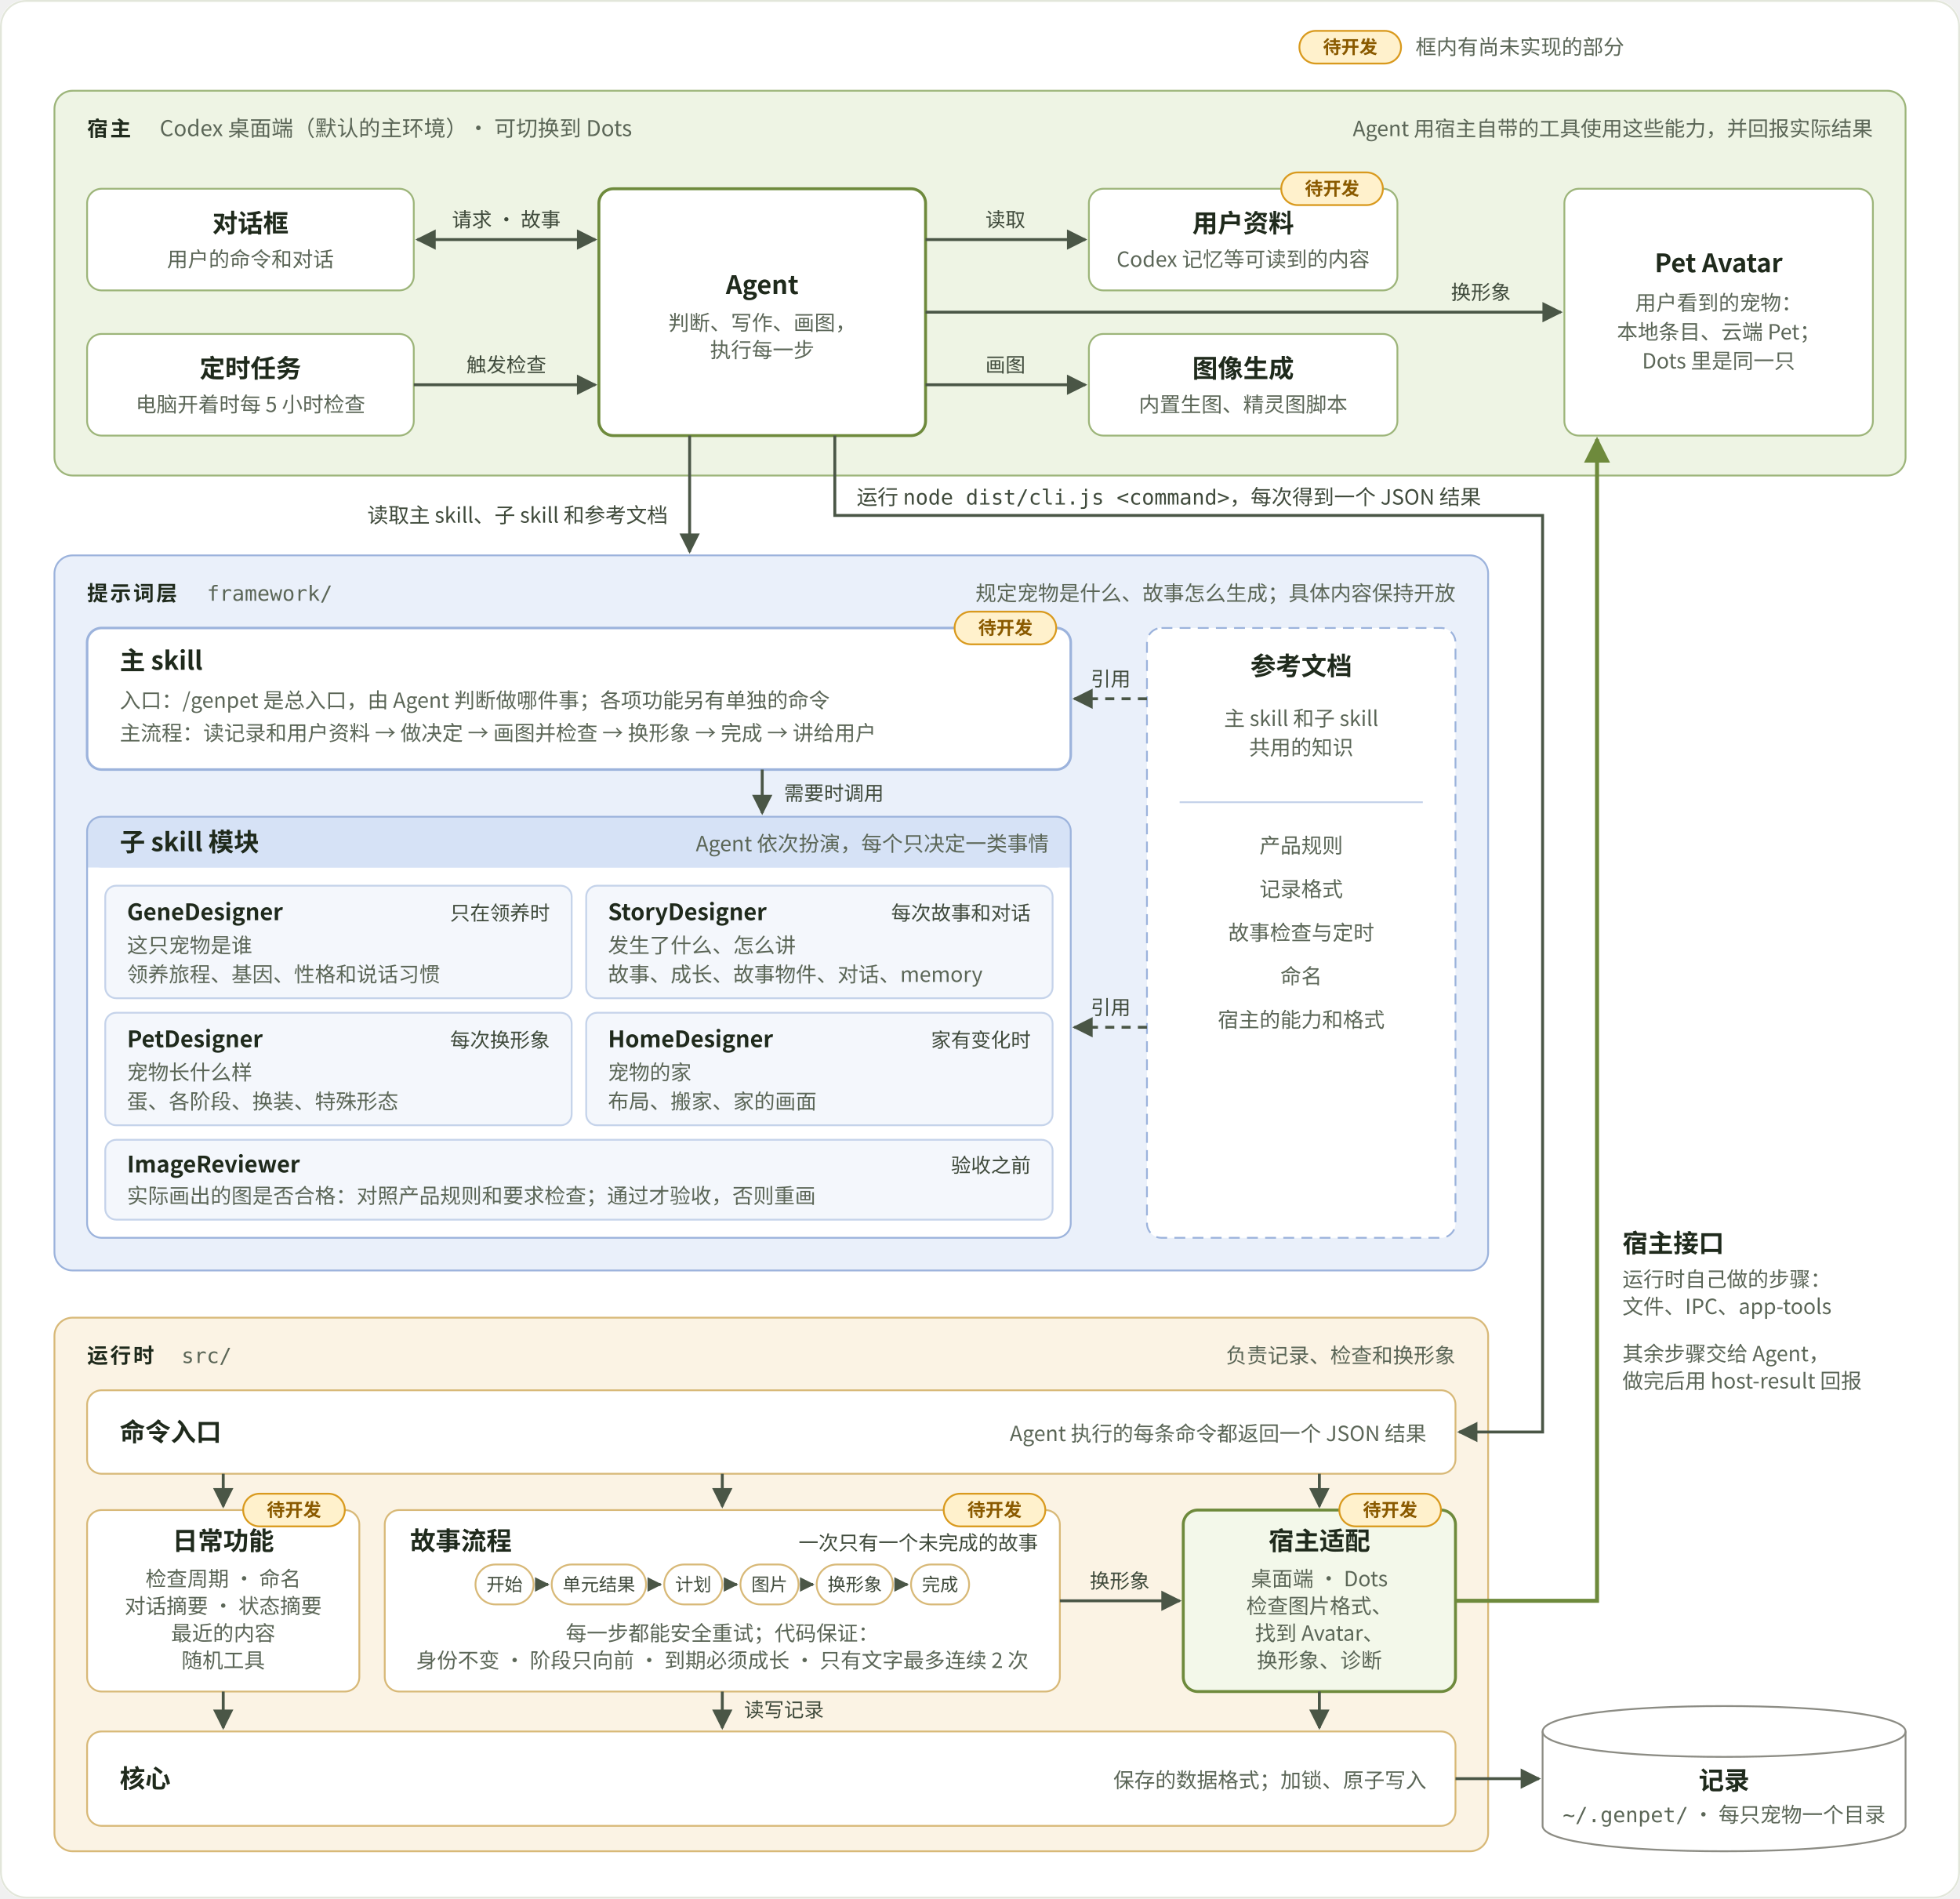
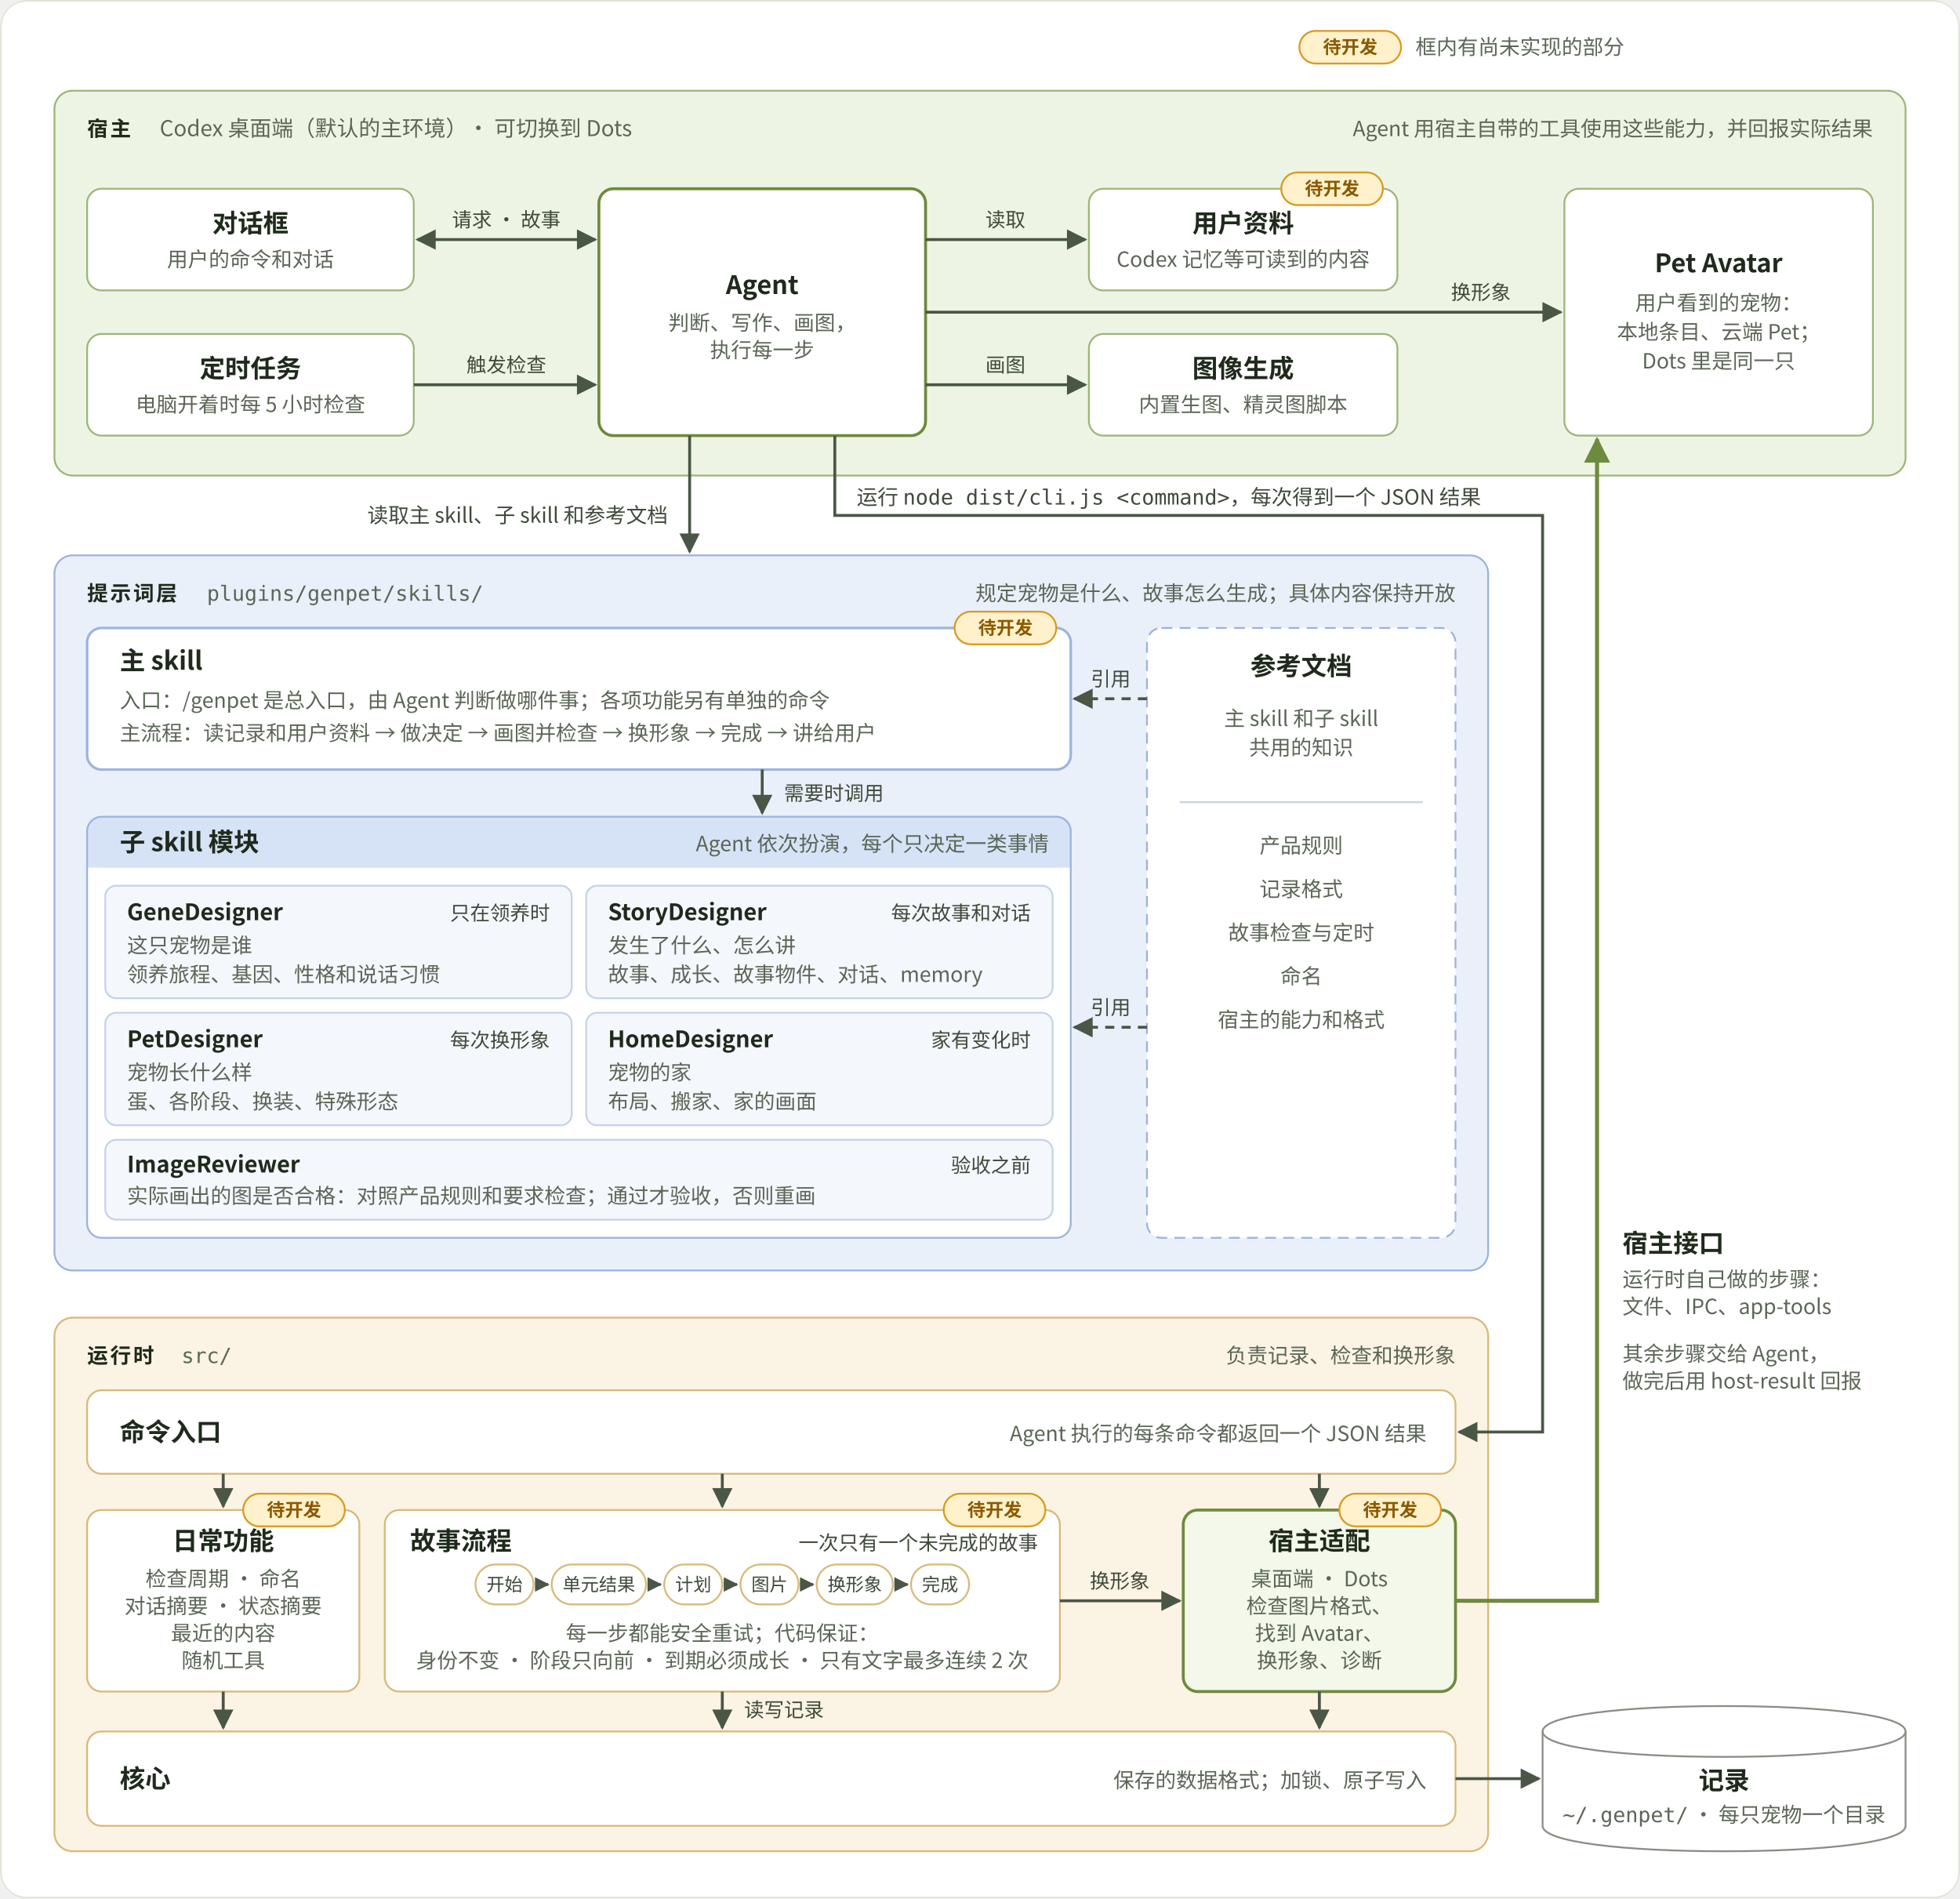
<svg xmlns="http://www.w3.org/2000/svg" viewBox="0 0 1080 1046" role="img" aria-labelledby="t d">
  <style>
    text { font-family: -apple-system, BlinkMacSystemFont, 'PingFang SC', 'Hiragino Sans GB', 'Microsoft YaHei', 'Noto Sans CJK SC', 'Segoe UI', Helvetica, Arial, sans-serif; fill: #1F2A1C; }
    .layer { font-size: 11.5px; font-weight: 700; letter-spacing: 1.2px; }
    .where { font-size: 12px; fill: #5B6657; }
    .name { font-size: 14px; font-weight: 600; }
    .sub { font-size: 11.5px; fill: #5B6657; }
    .grp { font-size: 12.5px; font-weight: 600; }
    .chip { font-size: 10px; fill: #3F4A3B; }
    .rel { font-size: 11px; fill: #3F4A3B; }
    .note { font-size: 11.5px; fill: #3F4A3B; }
    .mono { font-family: ui-monospace, SFMono-Regular, Menlo, Consolas, monospace; font-size: 11.5px; }
    .pill { font-size: 10px; font-weight: 600; fill: #8A5A00; }
    .flow { stroke: #4A5646; stroke-width: 1.6; fill: none; }
    .port { stroke: #6E8A3C; stroke-width: 2.2; fill: none; }
  </style>
  <defs>
    <marker id="a" viewBox="0 0 10 10" refX="9" refY="5" markerWidth="7" markerHeight="7" orient="auto-start-reverse">
      <path d="M0 0 10 5 0 10z" fill="#4A5646" />
    </marker>
    <marker id="p" viewBox="0 0 10 10" refX="9" refY="5" markerWidth="6.5" markerHeight="6.5" orient="auto-start-reverse">
      <path d="M0 0 10 5 0 10z" fill="#6E8A3C" />
    </marker>
    <marker id="s" viewBox="0 0 10 10" refX="9" refY="5" markerWidth="5" markerHeight="5" orient="auto-start-reverse">
      <path d="M0 0 10 5 0 10z" fill="#4A5646" />
    </marker>
  </defs>
  <rect width="1080" height="1046" rx="14" fill="#FFFFFF" />
  <rect x="0.5" y="0.5" width="1079" height="1045" rx="14" fill="none" stroke="#E2E6DA" />
  <rect x="716" y="17" width="56" height="18" rx="9" fill="#FFF1CC" stroke="#D99A1E" />
  <text class="pill" x="744" y="29.5" text-anchor="middle">待开发</text>
  <text class="sub" x="780" y="30">框内有尚未实现的部分</text>
  <rect x="30" y="50" width="1020" height="212" rx="10" fill="#EEF4E4" stroke="#9DB57A" />
  <text class="layer" x="48" y="75">宿主</text>
  <text class="where" x="88" y="75">Codex 桌面端（默认的主环境）· 可切换到 Dots</text>
  <text class="sub" x="1032" y="75" text-anchor="end">Agent 用宿主自带的工具使用这些能力，并回报实际结果</text>
  <rect x="48" y="104" width="180" height="56" rx="8" fill="#FFFFFF" stroke="#9DB57A" />
  <text class="name" x="138" y="128" text-anchor="middle">对话框</text>
  <text class="sub" x="138" y="147" text-anchor="middle">用户的命令和对话</text>
  <rect x="48" y="184" width="180" height="56" rx="8" fill="#FFFFFF" stroke="#9DB57A" />
  <text class="name" x="138" y="208" text-anchor="middle">定时任务</text>
  <text class="sub" x="138" y="227" text-anchor="middle">电脑开着时每 5 小时检查</text>
  <rect x="330" y="104" width="180" height="136" rx="8" fill="#FFFFFF" stroke="#6E8A3C" stroke-width="1.6" />
  <text class="name" x="420" y="162" text-anchor="middle">Agent</text>
  <text class="sub" x="420" y="182" text-anchor="middle">判断、写作、画图，</text>
  <text class="sub" x="420" y="197" text-anchor="middle">执行每一步</text>
  <path class="flow" d="M230 132H328" marker-start="url(#a)" marker-end="url(#a)" />
  <text class="rel" x="279" y="125" text-anchor="middle">请求 · 故事</text>
  <path class="flow" d="M228 212H328" marker-end="url(#a)" />
  <text class="rel" x="279" y="205" text-anchor="middle">触发检查</text>
  <rect x="600" y="104" width="170" height="56" rx="8" fill="#FFFFFF" stroke="#9DB57A" />
  <text class="name" x="685" y="128" text-anchor="middle">用户资料</text>
  <text class="sub" x="685" y="147" text-anchor="middle">Codex 记忆等可读到的内容</text>
  <rect x="706" y="95" width="56" height="18" rx="9" fill="#FFF1CC" stroke="#D99A1E" />
  <text class="pill" x="734" y="107.5" text-anchor="middle">待开发</text>
  <rect x="600" y="184" width="170" height="56" rx="8" fill="#FFFFFF" stroke="#9DB57A" />
  <text class="name" x="685" y="208" text-anchor="middle">图像生成</text>
  <text class="sub" x="685" y="227" text-anchor="middle">内置生图、精灵图脚本</text>
  <path class="flow" d="M510 132H598" marker-end="url(#a)" />
  <text class="rel" x="554" y="125" text-anchor="middle">读取</text>
  <path class="flow" d="M510 212H598" marker-end="url(#a)" />
  <text class="rel" x="554" y="205" text-anchor="middle">画图</text>
  <rect x="862" y="104" width="170" height="136" rx="8" fill="#FFFFFF" stroke="#9DB57A" />
  <text class="name" x="947" y="150" text-anchor="middle">Pet Avatar</text>
  <text class="sub" x="947" y="171" text-anchor="middle">用户看到的宠物：</text>
  <text class="sub" x="947" y="187" text-anchor="middle">本地条目、云端 Pet；</text>
  <text class="sub" x="947" y="203" text-anchor="middle">Dots 里是同一只</text>
  <path class="flow" d="M510 172H860" marker-end="url(#a)" />
  <text class="rel" x="816" y="165" text-anchor="middle">换形象</text>
  <g transform="translate(0,56)">
    <path class="flow" d="M380 184V248" marker-end="url(#a)" />
    <text class="note" x="368" y="232" text-anchor="end">读取主 skill、子 skill 和参考文档</text>
    <rect x="30" y="250" width="790" height="394" rx="10" fill="#EAF0FA" stroke="#9CB3DC" />
    <text class="layer" x="48" y="275">提示词层</text>
-     <text class="where mono" x="114" y="275">framework/</text>
+     <text class="where mono" x="114" y="275">plugins/genpet/skills/</text>
    <text class="sub" x="802" y="275" text-anchor="end">规定宠物是什么、故事怎么生成；具体内容保持开放</text>
    <rect x="48" y="290" width="542" height="78" rx="8" fill="#FFFFFF" stroke="#9CB3DC" stroke-width="1.4" />
    <text class="name" x="66" y="313">主 skill</text>
    <text class="sub" x="66" y="334">入口：/genpet 是总入口，由 Agent 判断做哪件事；各项功能另有单独的命令</text>
    <text class="sub" x="66" y="352">主流程：读记录和用户资料 → 做决定 → 画图并检查 → 换形象 → 完成 → 讲给用户</text>
    <rect x="526" y="281" width="56" height="18" rx="9" fill="#FFF1CC" stroke="#D99A1E" />
    <text class="pill" x="554" y="293.5" text-anchor="middle">待开发</text>
    <path class="flow" d="M420 368V392" marker-end="url(#a)" />
    <text class="rel" x="432" y="385">需要时调用</text>
    <rect x="48" y="394" width="542" height="232" rx="8" fill="#FFFFFF" />
    <rect x="48" y="394" width="542" height="28" rx="8" fill="#D6E2F6" />
    <rect x="48" y="408" width="542" height="14" fill="#D6E2F6" />
    <rect x="48" y="394" width="542" height="232" rx="8" fill="none" stroke="#9CB3DC" />
    <text class="name" x="66" y="413">子 skill 模块</text>
    <text class="sub" x="578" y="413" text-anchor="end" fill="#3F4A3B">Agent 依次扮演，每个只决定一类事情</text>
    <rect x="58" y="432" width="257" height="62" rx="6" fill="#F4F7FC" stroke="#C5D3EA" />
    <text class="grp" x="70" y="451">GeneDesigner</text>
    <text class="rel" x="303" y="451" text-anchor="end" fill="#5B6657">只在领养时</text>
    <text class="sub" x="70" y="469" fill="#1F2A1C">这只宠物是谁</text>
    <text class="sub" x="70" y="485">领养旅程、基因、性格和说话习惯</text>
    <rect x="323" y="432" width="257" height="62" rx="6" fill="#F4F7FC" stroke="#C5D3EA" />
    <text class="grp" x="335" y="451">StoryDesigner</text>
    <text class="rel" x="568" y="451" text-anchor="end" fill="#5B6657">每次故事和对话</text>
    <text class="sub" x="335" y="469" fill="#1F2A1C">发生了什么、怎么讲</text>
    <text class="sub" x="335" y="485">故事、成长、故事物件、对话、memory</text>
    <rect x="58" y="502" width="257" height="62" rx="6" fill="#F4F7FC" stroke="#C5D3EA" />
    <text class="grp" x="70" y="521">PetDesigner</text>
    <text class="rel" x="303" y="521" text-anchor="end" fill="#5B6657">每次换形象</text>
    <text class="sub" x="70" y="539" fill="#1F2A1C">宠物长什么样</text>
    <text class="sub" x="70" y="555">蛋、各阶段、换装、特殊形态</text>
    <rect x="323" y="502" width="257" height="62" rx="6" fill="#F4F7FC" stroke="#C5D3EA" />
    <text class="grp" x="335" y="521">HomeDesigner</text>
    <text class="rel" x="568" y="521" text-anchor="end" fill="#5B6657">家有变化时</text>
    <text class="sub" x="335" y="539" fill="#1F2A1C">宠物的家</text>
    <text class="sub" x="335" y="555">布局、搬家、家的画面</text>
    <rect x="58" y="572" width="522" height="44" rx="6" fill="#F4F7FC" stroke="#C5D3EA" />
    <text class="grp" x="70" y="590">ImageReviewer</text>
    <text class="rel" x="568" y="590" text-anchor="end" fill="#5B6657">验收之前</text>
    <text class="sub" x="70" y="607" fill="#3F4A3B">实际画出的图是否合格：对照产品规则和要求检查；通过才验收，否则重画</text>
    <rect x="632" y="290" width="170" height="336" rx="8" fill="#FFFFFF" stroke="#9CB3DC" stroke-dasharray="6 4" />
    <text class="name" x="717" y="316" text-anchor="middle">参考文档</text>
    <text class="sub" x="717" y="344" text-anchor="middle">主 skill 和子 skill</text>
    <text class="sub" x="717" y="360" text-anchor="middle">共用的知识</text>
    <path d="M650 386H784" stroke="#C5D3EA" stroke-width="1" />
    <text class="sub" x="717" y="414" text-anchor="middle" fill="#1F2A1C">产品规则</text>
    <text class="sub" x="717" y="438" text-anchor="middle" fill="#1F2A1C">记录格式</text>
    <text class="sub" x="717" y="462" text-anchor="middle" fill="#1F2A1C">故事检查与定时</text>
    <text class="sub" x="717" y="486" text-anchor="middle" fill="#1F2A1C">命名</text>
    <text class="sub" x="717" y="510" text-anchor="middle" fill="#1F2A1C">宿主的能力和格式</text>
    <path class="flow" d="M632 329H592" stroke-dasharray="5 4" marker-end="url(#a)" />
    <text class="rel" x="612" y="322" text-anchor="middle">引用</text>
    <path class="flow" d="M632 510H592" stroke-dasharray="5 4" marker-end="url(#a)" />
    <text class="rel" x="612" y="503" text-anchor="middle">引用</text>
    <g transform="translate(0,242)">
      <rect x="30" y="428" width="790" height="294" rx="10" fill="#FBF3E4" stroke="#D8B978" />
      <text class="layer" x="48" y="453">运行时</text>
      <text class="where mono" x="100" y="453">src/</text>
      <text class="sub" x="802" y="453" text-anchor="end">负责记录、检查和换形象</text>
      <rect x="48" y="468" width="754" height="46" rx="8" fill="#FFFFFF" stroke="#D8B978" />
      <text class="name" x="66" y="496">命令入口</text>
      <text class="sub" x="786" y="496" text-anchor="end">Agent 执行的每条命令都返回一个 JSON 结果</text>
      <path class="flow" d="M123 514V532" marker-end="url(#a)" />
      <path class="flow" d="M398 514V532" marker-end="url(#a)" />
      <path class="flow" d="M727 514V532" marker-end="url(#a)" />
      <rect x="48" y="534" width="150" height="100" rx="8" fill="#FFFFFF" stroke="#D8B978" />
      <text class="name" x="123" y="556" text-anchor="middle">日常功能</text>
      <text class="sub" x="123" y="576" text-anchor="middle">检查周期 · 命名</text>
      <text class="sub" x="123" y="591" text-anchor="middle">对话摘要 · 状态摘要</text>
      <text class="sub" x="123" y="606" text-anchor="middle">最近的内容</text>
      <text class="sub" x="123" y="621" text-anchor="middle">随机工具</text>
      <rect x="134" y="525" width="56" height="18" rx="9" fill="#FFF1CC" stroke="#D99A1E" />
      <text class="pill" x="162.0" y="537.5" text-anchor="middle">待开发</text>
      <rect x="212" y="534" width="372" height="100" rx="8" fill="#FFFFFF" stroke="#D8B978" />
      <text class="name" x="226" y="556">故事流程</text>
      <text class="rel" x="572" y="556" text-anchor="end" fill="#5B6657">一次只有一个未完成的故事</text>
      <rect x="262.0" y="564" width="32.0" height="22" rx="11" fill="#FFFFFF" stroke="#D8B978" />
      <text class="chip" x="278.0" y="578.6" text-anchor="middle">开始</text>
      <path class="flow" d="M295.0 575H302.0" marker-end="url(#s)" stroke-width="1.2" />
      <rect x="304.0" y="564" width="52.0" height="22" rx="11" fill="#FFFFFF" stroke="#D8B978" />
      <text class="chip" x="330.0" y="578.6" text-anchor="middle">单元结果</text>
      <path class="flow" d="M357.0 575H364.0" marker-end="url(#s)" stroke-width="1.2" />
      <rect x="366.0" y="564" width="32.0" height="22" rx="11" fill="#FFFFFF" stroke="#D8B978" />
      <text class="chip" x="382.0" y="578.6" text-anchor="middle">计划</text>
      <path class="flow" d="M399.0 575H406.0" marker-end="url(#s)" stroke-width="1.2" />
      <rect x="408.0" y="564" width="32.0" height="22" rx="11" fill="#FFFFFF" stroke="#D8B978" />
      <text class="chip" x="424.0" y="578.6" text-anchor="middle">图片</text>
      <path class="flow" d="M441.0 575H448.0" marker-end="url(#s)" stroke-width="1.2" />
      <rect x="450.0" y="564" width="42.0" height="22" rx="11" fill="#FFFFFF" stroke="#D8B978" />
      <text class="chip" x="471.0" y="578.6" text-anchor="middle">换形象</text>
      <path class="flow" d="M493.0 575H500.0" marker-end="url(#s)" stroke-width="1.2" />
      <rect x="502.0" y="564" width="32.0" height="22" rx="11" fill="#FFFFFF" stroke="#D8B978" />
      <text class="chip" x="518.0" y="578.6" text-anchor="middle">完成</text>
      <text class="sub" x="398" y="606" text-anchor="middle">每一步都能安全重试；代码保证：</text>
      <text class="sub" x="398" y="621" text-anchor="middle" fill="#3F4A3B">身份不变 · 阶段只向前 · 到期必须成长 · 只有文字最多连续 2 次</text>
      <rect x="520" y="525" width="56" height="18" rx="9" fill="#FFF1CC" stroke="#D99A1E" />
      <text class="pill" x="548.0" y="537.5" text-anchor="middle">待开发</text>
      <rect x="652" y="534" width="150" height="100" rx="8" fill="#F3F8EA" stroke="#6E8A3C" stroke-width="1.6" />
      <text class="name" x="727" y="556" text-anchor="middle">宿主适配</text>
      <text class="sub" x="727" y="576" text-anchor="middle">桌面端 · Dots</text>
      <text class="sub" x="727" y="591" text-anchor="middle">检查图片格式、</text>
      <text class="sub" x="727" y="606" text-anchor="middle">找到 Avatar、</text>
      <text class="sub" x="727" y="621" text-anchor="middle">换形象、诊断</text>
      <rect x="738" y="525" width="56" height="18" rx="9" fill="#FFF1CC" stroke="#D99A1E" />
      <text class="pill" x="766" y="537.5" text-anchor="middle">待开发</text>
      <path class="flow" d="M584 584H650" marker-end="url(#a)" />
      <text class="rel" x="617" y="577" text-anchor="middle">换形象</text>
      <path class="flow" d="M123 634V654" marker-end="url(#a)" />
      <path class="flow" d="M398 634V654" marker-end="url(#a)" />
      <path class="flow" d="M727 634V654" marker-end="url(#a)" />
      <text class="rel" x="410" y="648">读写记录</text>
      <rect x="48" y="656" width="754" height="52" rx="8" fill="#FFFFFF" stroke="#D8B978" />
      <text class="name" x="66" y="687">核心</text>
      <text class="sub" x="786" y="687" text-anchor="end">保存的数据格式；加锁、原子写入</text>
      <path class="port" d="M802 584H880V-56" marker-end="url(#p)" />
      <text class="name" x="894" y="392" fill="#4E6B22">宿主接口</text>
      <text class="sub" x="894" y="411">运行时自己做的步骤：</text>
      <text class="sub" x="894" y="426">文件、IPC、app-tools</text>
      <text class="sub" x="894" y="452">其余步骤交给 Agent，</text>
      <text class="sub" x="894" y="467">做完后用 host-result 回报</text>
      <g transform="translate(0,-16)">
        <path class="flow" d="M802 698H848" marker-end="url(#a)" />
        <path d="M850 672c0-9 45-14 100-14s100 5 100 14v52c0 9-45 14-100 14s-100-5-100-14z" fill="#FFFFFF" stroke="#8C8C84" />
        <path d="M850 672c0 9 45 14 100 14s100-5 100-14" fill="none" stroke="#8C8C84" />
        <text class="name" x="950" y="704" text-anchor="middle">记录</text>
        <text class="sub" x="950" y="722" text-anchor="middle">
          <tspan class="mono">~/.genpet/</tspan> · 每只宠物一个目录</text>
      </g>
    </g>
  </g>
  <path class="flow" d="M460 240V284H850V789H804" marker-end="url(#a)" />
  <text class="note" x="472" y="278">运行 <tspan class="mono">node dist/cli.js &lt;command&gt;</tspan>，每次得到一个 JSON 结果</text>
</svg>
